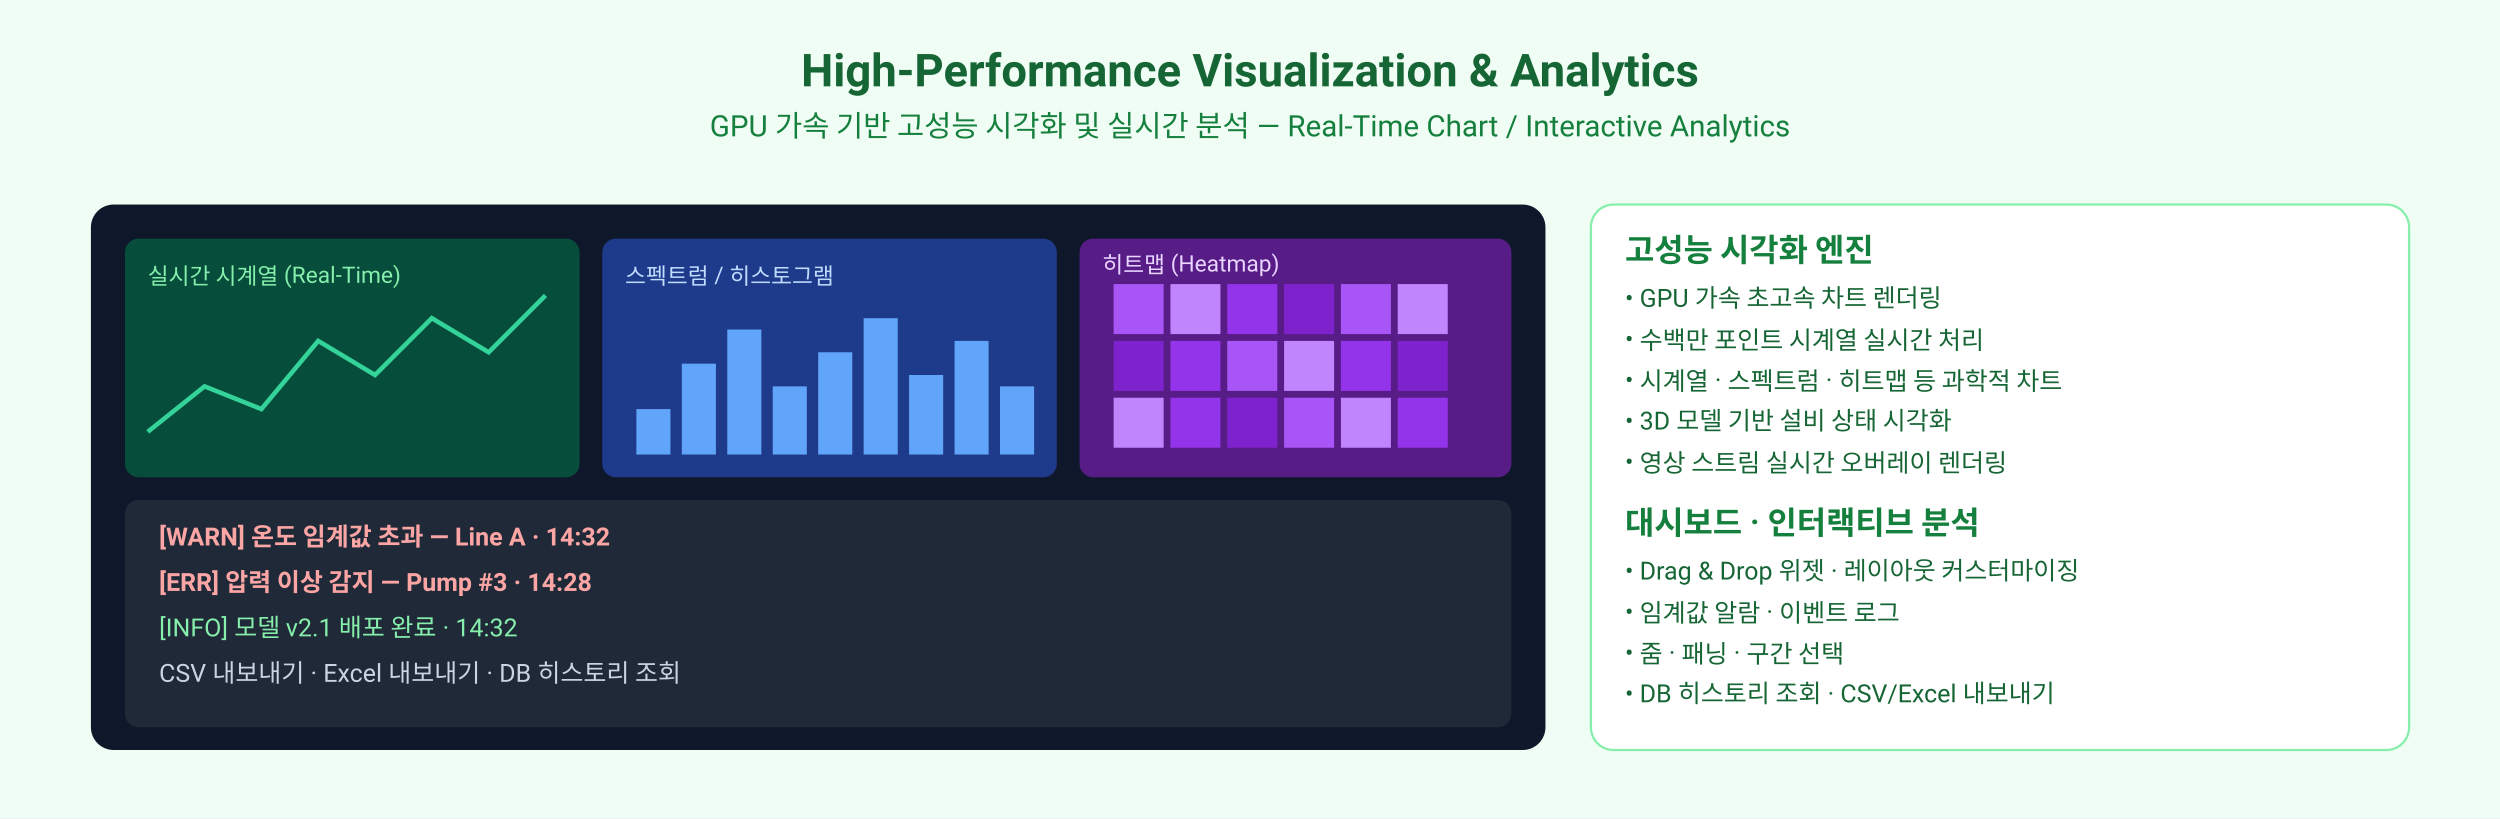
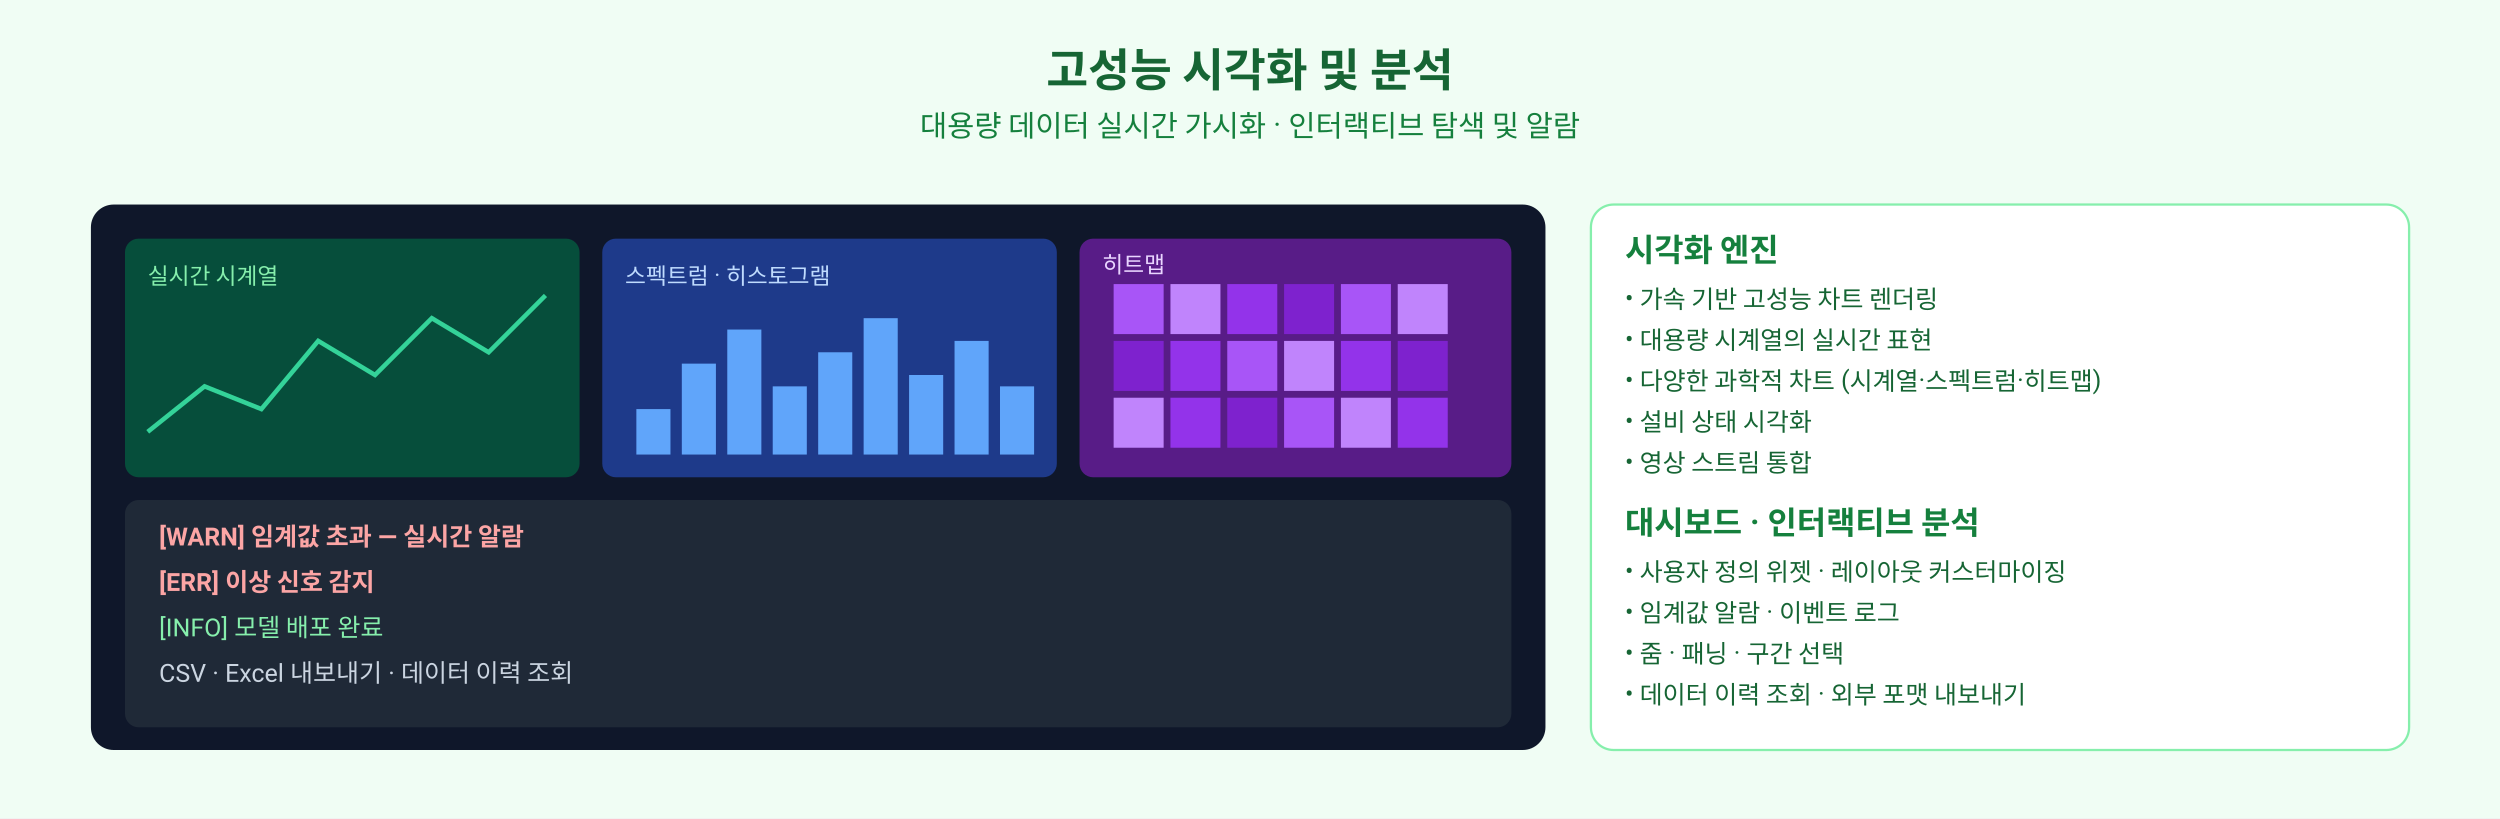
<svg xmlns="http://www.w3.org/2000/svg" viewBox="0 0 1100 360" font-family="-apple-system,BlinkMacSystemFont,'Segoe UI',Roboto,sans-serif">
  <rect width="1100" height="360" fill="#f0fdf4" />
-   <text x="550" y="38" text-anchor="middle" font-size="20" font-weight="700" fill="#166534">High-Performance Visualization &amp; Analytics</text>
-   <text x="550" y="60" text-anchor="middle" font-size="13" fill="#15803d">GPU 가속 기반 고성능 시각화 및 실시간 분석 — Real-Time Chart / Interactive Analytics</text>
+   <text x="550" y="38" text-anchor="middle" font-size="20" font-weight="700" fill="#166534">고성능 시각화 및 분석</text>
+   <text x="550" y="60" text-anchor="middle" font-size="13" fill="#15803d">대용량 데이터 실시간 가시화 · 인터랙티브 탐색 및 알람</text>
  <rect x="40" y="90" width="640" height="240" rx="10" fill="#0f172a" />
  <rect x="55" y="105" width="200" height="105" rx="6" fill="#064e3b" />
  <polyline points="65,190 90,170 115,180 140,150 165,165 190,140 215,155 240,130" fill="none" stroke="#34d399" stroke-width="2" />
-   <text x="65" y="125" font-size="10" fill="#86efac">실시간 시계열 (Real-Time)</text>
+   <text x="65" y="125" font-size="10" fill="#86efac">실시간 시계열</text>
  <rect x="265" y="105" width="200" height="105" rx="6" fill="#1e3a8a" />
  <g>
    <rect x="280" y="180" width="15" height="20" fill="#60a5fa" />
    <rect x="300" y="160" width="15" height="40" fill="#60a5fa" />
    <rect x="320" y="145" width="15" height="55" fill="#60a5fa" />
    <rect x="340" y="170" width="15" height="30" fill="#60a5fa" />
    <rect x="360" y="155" width="15" height="45" fill="#60a5fa" />
    <rect x="380" y="140" width="15" height="60" fill="#60a5fa" />
    <rect x="400" y="165" width="15" height="35" fill="#60a5fa" />
    <rect x="420" y="150" width="15" height="50" fill="#60a5fa" />
    <rect x="440" y="170" width="15" height="30" fill="#60a5fa" />
  </g>
-   <text x="275" y="125" font-size="10" fill="#bfdbfe">스펙트럼 / 히스토그램</text>
+   <text x="275" y="125" font-size="10" fill="#bfdbfe">스펙트럼 · 히스토그램</text>
  <rect x="475" y="105" width="190" height="105" rx="6" fill="#581c87" />
  <g>
    <rect x="490" y="125" width="22" height="22" fill="#a855f7" />
    <rect x="515" y="125" width="22" height="22" fill="#c084fc" />
    <rect x="540" y="125" width="22" height="22" fill="#9333ea" />
    <rect x="565" y="125" width="22" height="22" fill="#7e22ce" />
    <rect x="590" y="125" width="22" height="22" fill="#a855f7" />
    <rect x="615" y="125" width="22" height="22" fill="#c084fc" />
    <rect x="490" y="150" width="22" height="22" fill="#7e22ce" />
    <rect x="515" y="150" width="22" height="22" fill="#9333ea" />
    <rect x="540" y="150" width="22" height="22" fill="#a855f7" />
    <rect x="565" y="150" width="22" height="22" fill="#c084fc" />
    <rect x="590" y="150" width="22" height="22" fill="#9333ea" />
    <rect x="615" y="150" width="22" height="22" fill="#7e22ce" />
    <rect x="490" y="175" width="22" height="22" fill="#c084fc" />
    <rect x="515" y="175" width="22" height="22" fill="#9333ea" />
    <rect x="540" y="175" width="22" height="22" fill="#7e22ce" />
    <rect x="565" y="175" width="22" height="22" fill="#a855f7" />
    <rect x="590" y="175" width="22" height="22" fill="#c084fc" />
    <rect x="615" y="175" width="22" height="22" fill="#9333ea" />
  </g>
-   <text x="485" y="120" font-size="10" fill="#e9d5ff">히트맵 (Heatmap)</text>
+   <text x="485" y="120" font-size="10" fill="#e9d5ff">히트맵</text>
  <rect x="55" y="220" width="610" height="100" rx="6" fill="#1f2937" />
-   <text x="70" y="240" font-size="11" fill="#fca5a5" font-weight="700">[WARN] 온도 임계값 초과 — Line A · 14:32</text>
-   <text x="70" y="260" font-size="11" fill="#fca5a5" font-weight="700">[ERR]  압력 이상 감지 — Pump #3 · 14:28</text>
-   <text x="70" y="280" font-size="11" fill="#86efac">[INFO] 모델 v2.1 배포 완료 · 14:32</text>
-   <text x="70" y="300" font-size="11" fill="#cbd5e1">CSV 내보내기 · Excel 내보내기 · DB 히스토리 조회</text>
+   <text x="70" y="240" font-size="11" fill="#fca5a5" font-weight="700">[WARN] 임계값 초과 — 실시간 알람</text>
+   <text x="70" y="260" font-size="11" fill="#fca5a5" font-weight="700">[ERR]  이상 신호 감지</text>
+   <text x="70" y="280" font-size="11" fill="#86efac">[INFO] 모델 배포 완료</text>
+   <text x="70" y="300" font-size="11" fill="#cbd5e1">CSV · Excel 내보내기 · 데이터 이력 조회</text>
  <rect x="700" y="90" width="360" height="240" rx="10" fill="#ffffff" stroke="#86efac" />
-   <text x="715" y="115" font-size="14" font-weight="700" fill="#15803d">고성능 시각화 엔진</text>
-   <text x="715" y="135" font-size="11" fill="#166534">• GPU 가속 초고속 차트 렌더링</text>
-   <text x="715" y="153" font-size="11" fill="#166534">• 수백만 포인트 시계열 실시간 처리</text>
-   <text x="715" y="171" font-size="11" fill="#166534">• 시계열 · 스펙트럼 · 히트맵 등 과학적 차트</text>
-   <text x="715" y="189" font-size="11" fill="#166534">• 3D 모델 기반 설비 상태 시각화</text>
-   <text x="715" y="207" font-size="11" fill="#166534">• 영상 스트림 실시간 오버레이 렌더링</text>
+   <text x="715" y="115" font-size="14" font-weight="700" fill="#15803d">시각화 엔진</text>
+   <text x="715" y="135" font-size="11" fill="#166534">• 가속 기반 고성능 차트 렌더링</text>
+   <text x="715" y="153" font-size="11" fill="#166534">• 대용량 시계열의 실시간 표현</text>
+   <text x="715" y="171" font-size="11" fill="#166534">• 다양한 과학적 차트 (시계열·스펙트럼·히트맵)</text>
+   <text x="715" y="189" font-size="11" fill="#166534">• 설비 상태 시각화</text>
+   <text x="715" y="207" font-size="11" fill="#166534">• 영상 스트림 통합</text>
  <text x="715" y="235" font-size="14" font-weight="700" fill="#15803d">대시보드 · 인터랙티브 분석</text>
-   <text x="715" y="255" font-size="11" fill="#166534">• Drag &amp; Drop 위젯 · 레이아웃 커스터마이징</text>
+   <text x="715" y="255" font-size="11" fill="#166534">• 사용자 정의 위젯 · 레이아웃 커스터마이징</text>
  <text x="715" y="273" font-size="11" fill="#166534">• 임계값 알람 · 이벤트 로그</text>
  <text x="715" y="291" font-size="11" fill="#166534">• 줌 · 패닝 · 구간 선택</text>
-   <text x="715" y="309" font-size="11" fill="#166534">• DB 히스토리 조회 · CSV/Excel 내보내기</text>
+   <text x="715" y="309" font-size="11" fill="#166534">• 데이터 이력 조회 · 외부 포맷 내보내기</text>
</svg>
